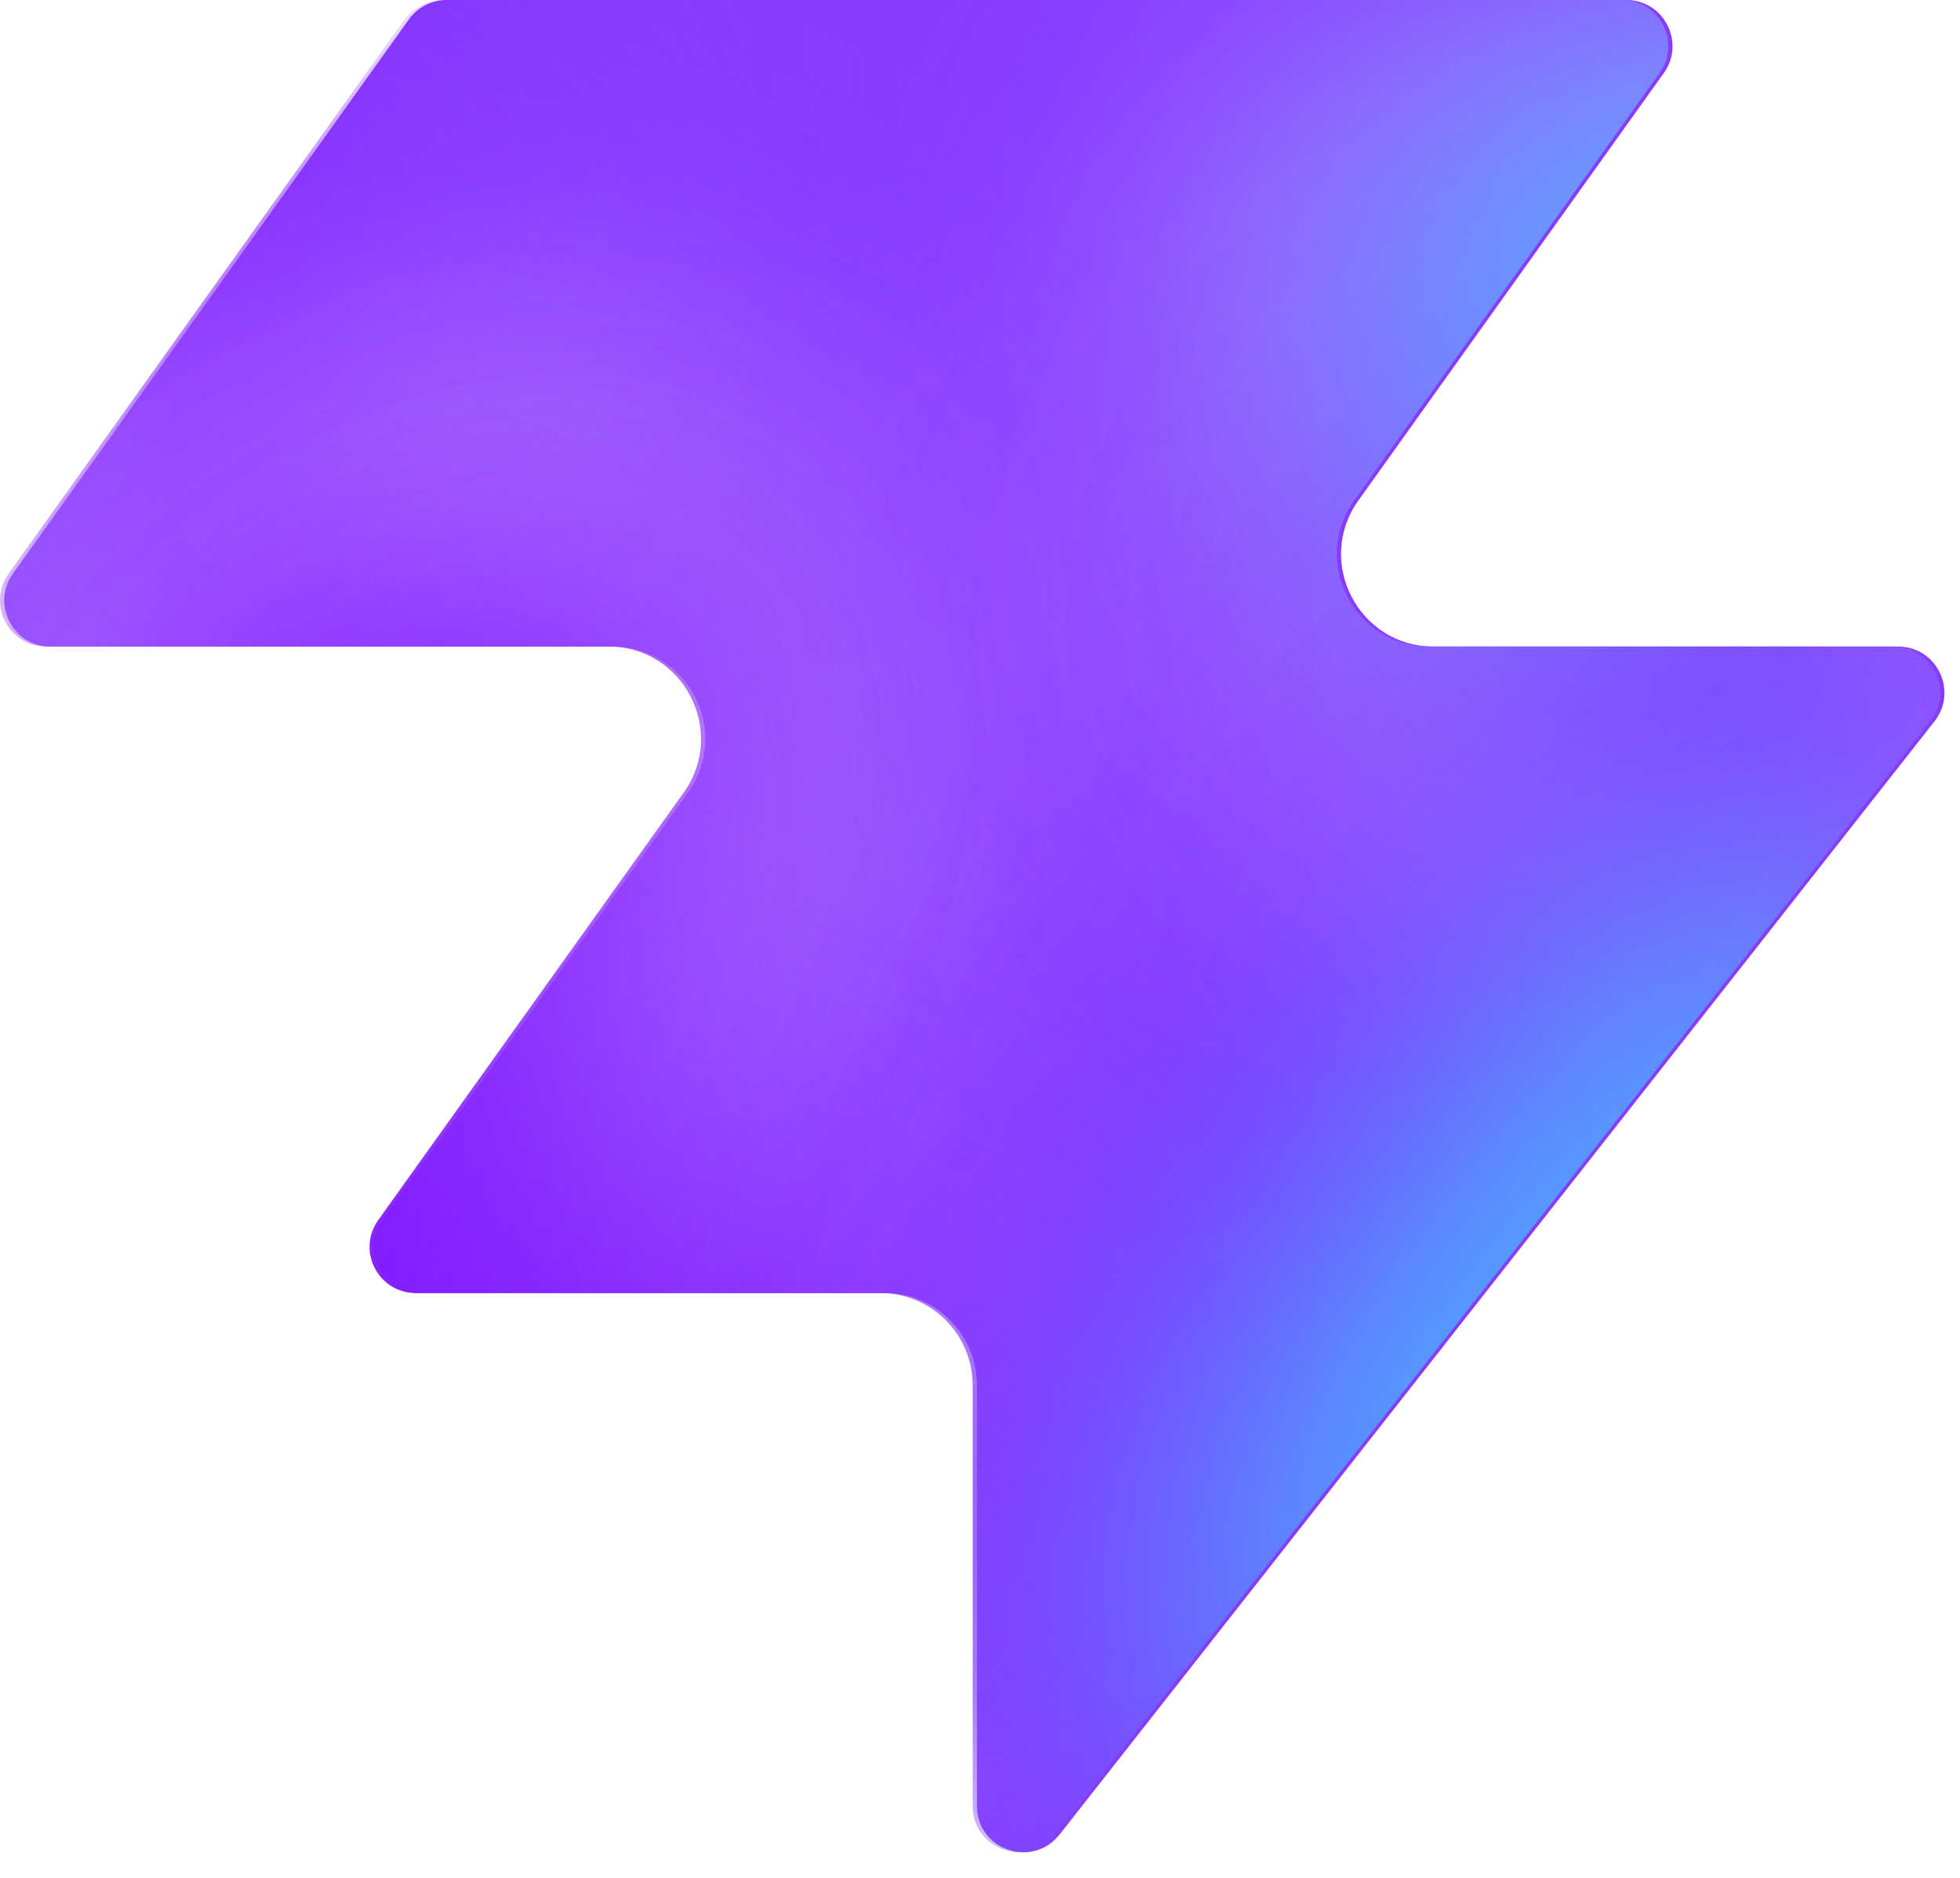
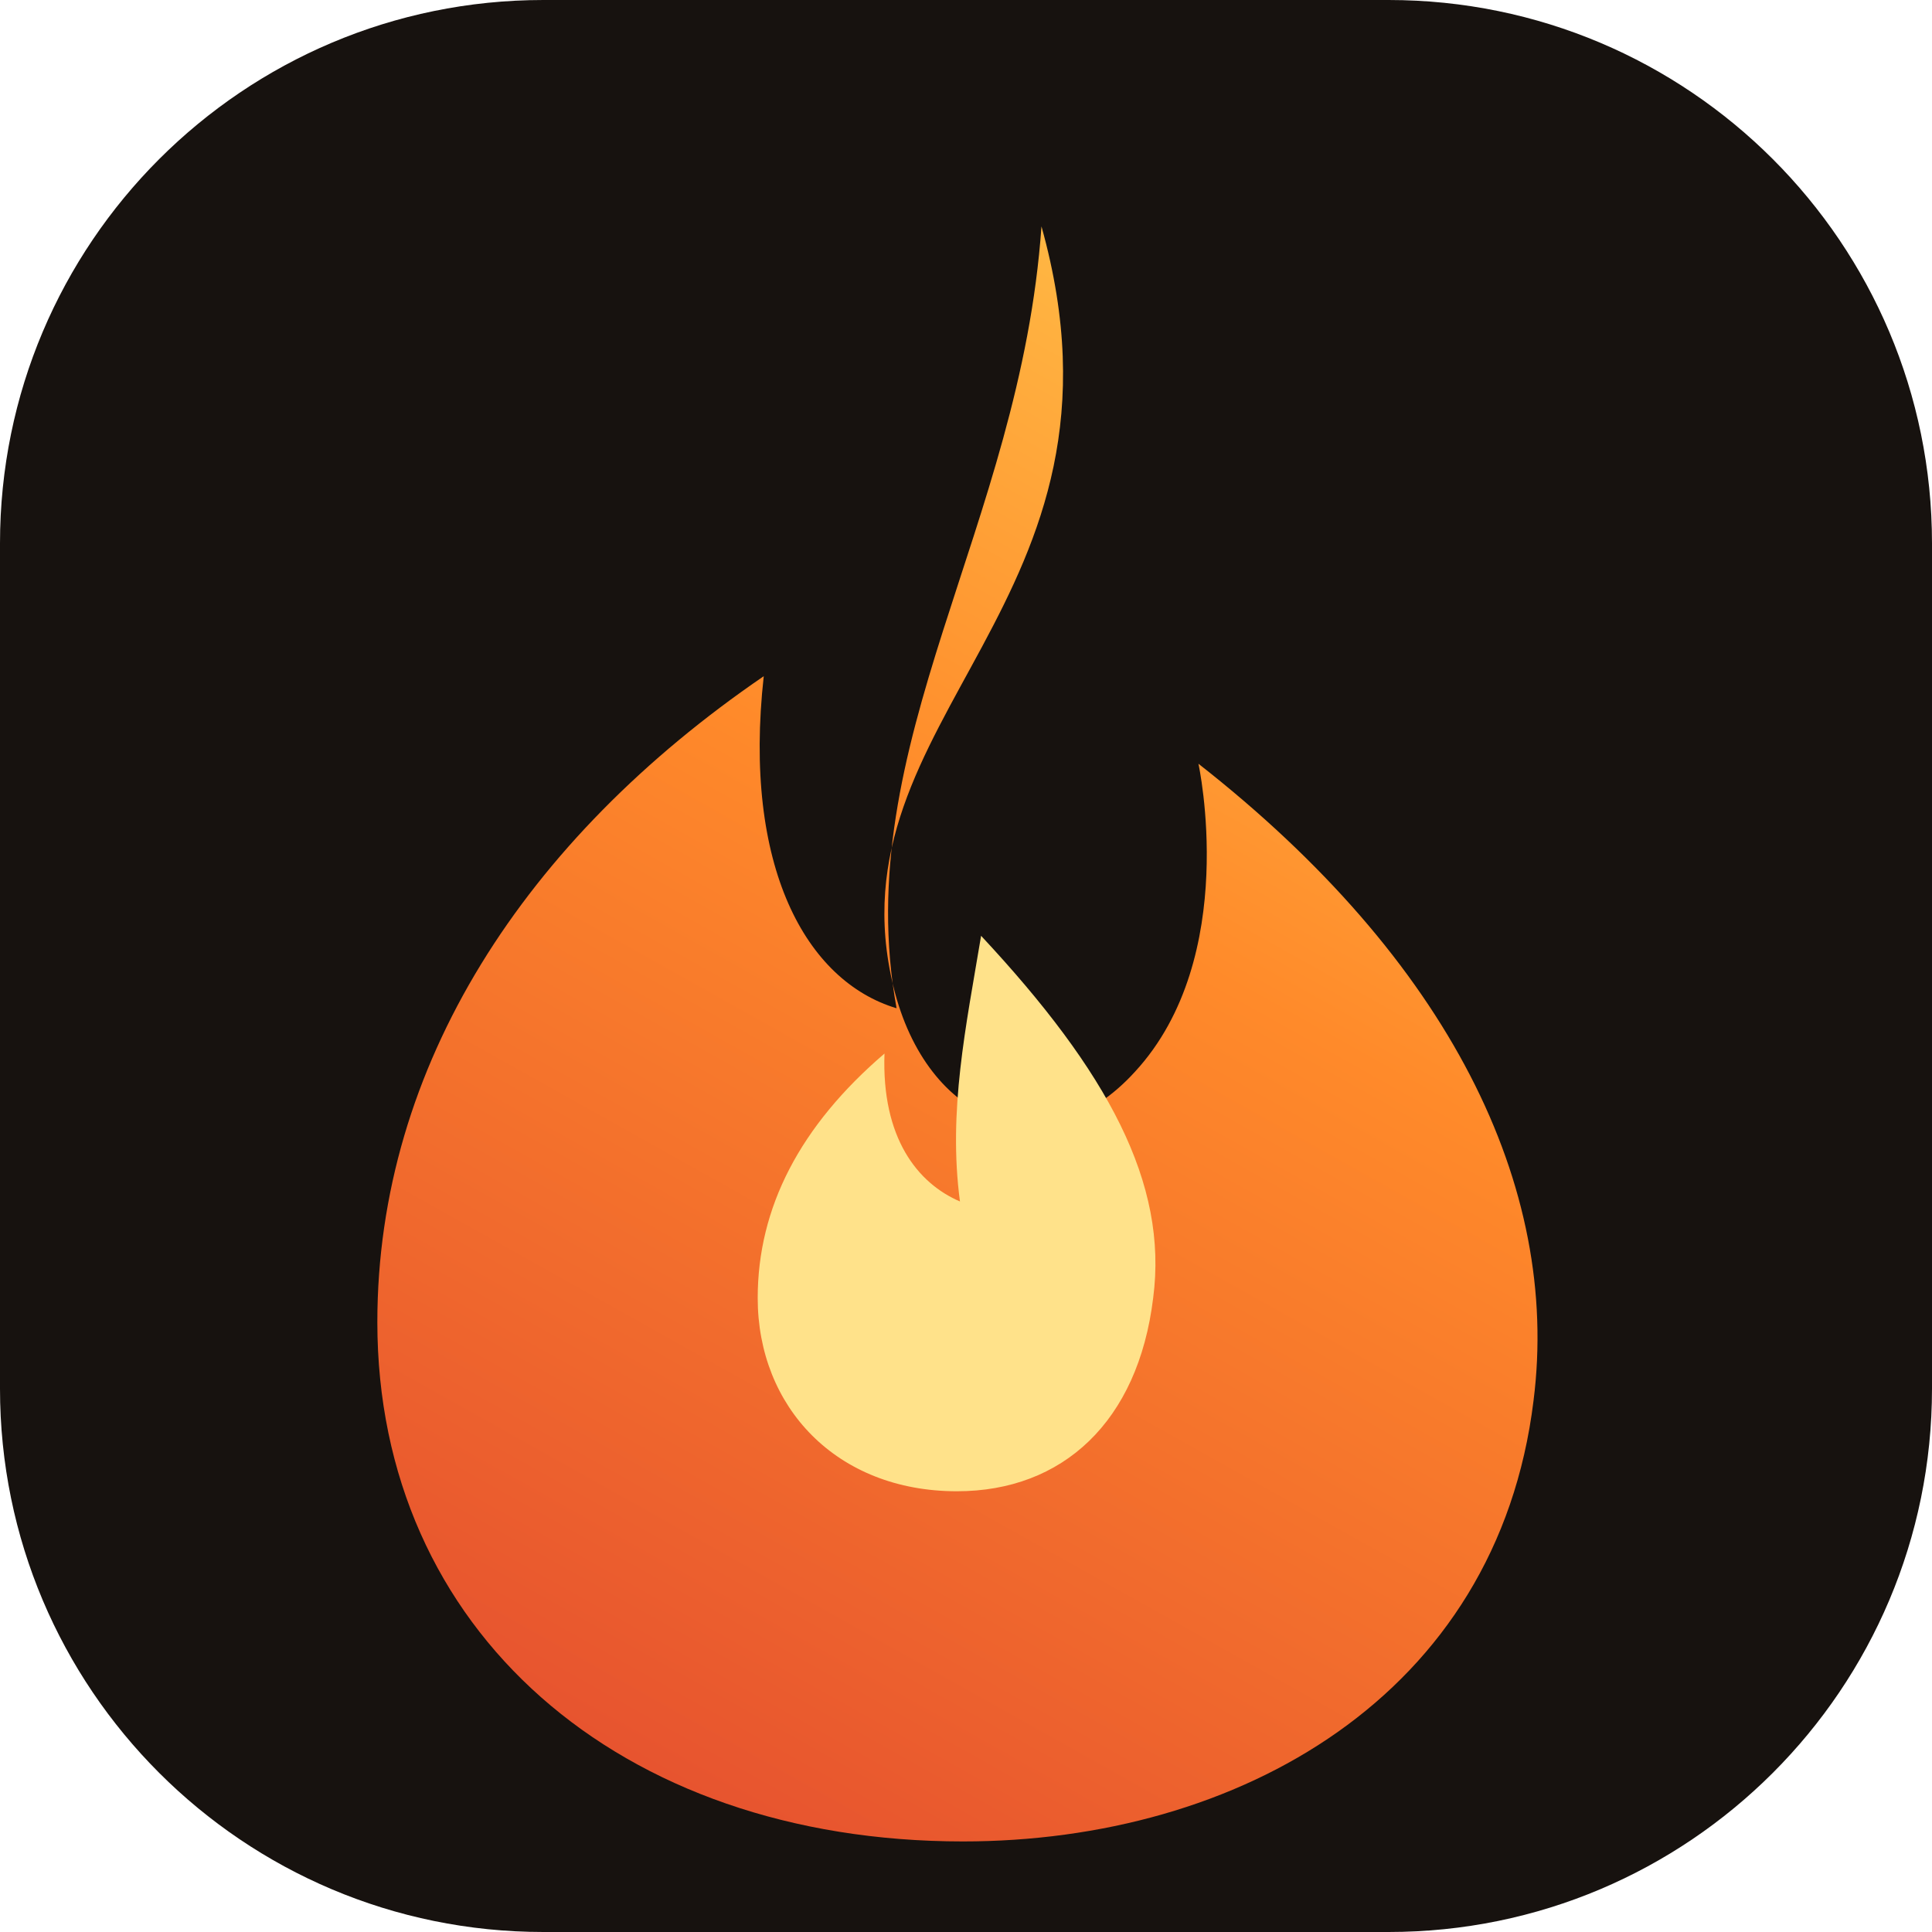
- <svg xmlns="http://www.w3.org/2000/svg" width="48" height="46" fill="none" viewBox="0 0 48 46">
-   <path fill="#863bff" d="M25.946 44.938c-.664.845-2.021.375-2.021-.698V33.937a2.26 2.26 0 0 0-2.262-2.262H10.287c-.92 0-1.456-1.04-.92-1.788l7.48-10.471c1.07-1.497 0-3.578-1.842-3.578H1.237c-.92 0-1.456-1.04-.92-1.788L10.013.474c.214-.297.556-.474.92-.474h28.894c.92 0 1.456 1.04.92 1.788l-7.48 10.471c-1.07 1.498 0 3.579 1.842 3.579h11.377c.943 0 1.473 1.088.89 1.83L25.947 44.94z" style="fill:#863bff;fill:color(display-p3 .525 .23 1);fill-opacity:1" />
-   <mask id="a" width="48" height="46" x="0" y="0" maskUnits="userSpaceOnUse" style="mask-type:alpha">
-     <path fill="#000" d="M25.842 44.938c-.664.844-2.021.375-2.021-.698V33.937a2.26 2.26 0 0 0-2.262-2.262H10.183c-.92 0-1.456-1.04-.92-1.788l7.48-10.471c1.07-1.498 0-3.579-1.842-3.579H1.133c-.92 0-1.456-1.04-.92-1.787L9.91.473c.214-.297.556-.474.92-.474h28.894c.92 0 1.456 1.04.92 1.788l-7.48 10.471c-1.07 1.498 0 3.578 1.842 3.578h11.377c.943 0 1.473 1.088.89 1.832L25.843 44.94z" style="fill:#000;fill-opacity:1" />
-   </mask>
-   <g mask="url(#a)">
-     <g filter="url(#b)">
-       <ellipse cx="5.508" cy="14.704" fill="#ede6ff" rx="5.508" ry="14.704" style="fill:#ede6ff;fill:color(display-p3 .927 .903 1);fill-opacity:1" transform="matrix(.00324 1 1 -.00324 -4.47 31.516)" />
-     </g>
-     <g filter="url(#c)">
-       <ellipse cx="10.399" cy="29.851" fill="#ede6ff" rx="10.399" ry="29.851" style="fill:#ede6ff;fill:color(display-p3 .927 .903 1);fill-opacity:1" transform="matrix(.00324 1 1 -.00324 -39.328 7.883)" />
-     </g>
-     <g filter="url(#d)">
-       <ellipse cx="5.508" cy="30.487" fill="#7e14ff" rx="5.508" ry="30.487" style="fill:#7e14ff;fill:color(display-p3 .492 .077 1);fill-opacity:1" transform="rotate(89.814 -25.913 -14.639)scale(1 -1)" />
-     </g>
-     <g filter="url(#e)">
-       <ellipse cx="5.508" cy="30.599" fill="#7e14ff" rx="5.508" ry="30.599" style="fill:#7e14ff;fill:color(display-p3 .492 .077 1);fill-opacity:1" transform="rotate(89.814 -32.644 -3.334)scale(1 -1)" />
-     </g>
-     <g filter="url(#f)">
-       <ellipse cx="5.508" cy="30.599" fill="#7e14ff" rx="5.508" ry="30.599" style="fill:#7e14ff;fill:color(display-p3 .492 .077 1);fill-opacity:1" transform="matrix(.00324 1 1 -.00324 -34.34 30.47)" />
-     </g>
-     <g filter="url(#g)">
-       <ellipse cx="14.072" cy="22.078" fill="#ede6ff" rx="14.072" ry="22.078" style="fill:#ede6ff;fill:color(display-p3 .927 .903 1);fill-opacity:1" transform="rotate(93.35 24.506 48.493)scale(-1 1)" />
-     </g>
-     <g filter="url(#h)">
-       <ellipse cx="3.47" cy="21.501" fill="#7e14ff" rx="3.47" ry="21.501" style="fill:#7e14ff;fill:color(display-p3 .492 .077 1);fill-opacity:1" transform="rotate(89.009 28.708 47.59)scale(-1 1)" />
-     </g>
-     <g filter="url(#i)">
-       <ellipse cx="3.47" cy="21.501" fill="#7e14ff" rx="3.47" ry="21.501" style="fill:#7e14ff;fill:color(display-p3 .492 .077 1);fill-opacity:1" transform="rotate(89.009 28.708 47.59)scale(-1 1)" />
-     </g>
-     <g filter="url(#j)">
-       <ellipse cx=".387" cy="8.972" fill="#7e14ff" rx="4.407" ry="29.108" style="fill:#7e14ff;fill:color(display-p3 .492 .077 1);fill-opacity:1" transform="rotate(39.51 .387 8.972)" />
-     </g>
-     <g filter="url(#k)">
-       <ellipse cx="47.523" cy="-6.092" fill="#7e14ff" rx="4.407" ry="29.108" style="fill:#7e14ff;fill:color(display-p3 .492 .077 1);fill-opacity:1" transform="rotate(37.892 47.523 -6.092)" />
-     </g>
-     <g filter="url(#l)">
-       <ellipse cx="41.412" cy="6.333" fill="#47bfff" rx="5.971" ry="9.665" style="fill:#47bfff;fill:color(display-p3 .28 .748 1);fill-opacity:1" transform="rotate(37.892 41.412 6.333)" />
-     </g>
-     <g filter="url(#m)">
-       <ellipse cx="-1.879" cy="38.332" fill="#7e14ff" rx="4.407" ry="29.108" style="fill:#7e14ff;fill:color(display-p3 .492 .077 1);fill-opacity:1" transform="rotate(37.892 -1.88 38.332)" />
-     </g>
-     <g filter="url(#n)">
-       <ellipse cx="-1.879" cy="38.332" fill="#7e14ff" rx="4.407" ry="29.108" style="fill:#7e14ff;fill:color(display-p3 .492 .077 1);fill-opacity:1" transform="rotate(37.892 -1.88 38.332)" />
-     </g>
-     <g filter="url(#o)">
-       <ellipse cx="35.651" cy="29.907" fill="#7e14ff" rx="4.407" ry="29.108" style="fill:#7e14ff;fill:color(display-p3 .492 .077 1);fill-opacity:1" transform="rotate(37.892 35.651 29.907)" />
-     </g>
-     <g filter="url(#p)">
-       <ellipse cx="38.418" cy="32.4" fill="#47bfff" rx="5.971" ry="15.297" style="fill:#47bfff;fill:color(display-p3 .28 .748 1);fill-opacity:1" transform="rotate(37.892 38.418 32.4)" />
-     </g>
-   </g>
+ <svg xmlns="http://www.w3.org/2000/svg" viewBox="0 0 64 64">
  <defs>
-     <filter id="b" width="60.045" height="41.654" x="-19.77" y="16.149" color-interpolation-filters="sRGB" filterUnits="userSpaceOnUse">
-       <feFlood flood-opacity="0" result="BackgroundImageFix" />
-       <feBlend in="SourceGraphic" in2="BackgroundImageFix" result="shape" />
-       <feGaussianBlur result="effect1_foregroundBlur_2002_17158" stdDeviation="7.659" />
-     </filter>
-     <filter id="c" width="90.34" height="51.437" x="-54.613" y="-7.533" color-interpolation-filters="sRGB" filterUnits="userSpaceOnUse">
-       <feFlood flood-opacity="0" result="BackgroundImageFix" />
-       <feBlend in="SourceGraphic" in2="BackgroundImageFix" result="shape" />
-       <feGaussianBlur result="effect1_foregroundBlur_2002_17158" stdDeviation="7.659" />
-     </filter>
-     <filter id="d" width="79.355" height="29.4" x="-49.64" y="2.03" color-interpolation-filters="sRGB" filterUnits="userSpaceOnUse">
-       <feFlood flood-opacity="0" result="BackgroundImageFix" />
-       <feBlend in="SourceGraphic" in2="BackgroundImageFix" result="shape" />
-       <feGaussianBlur result="effect1_foregroundBlur_2002_17158" stdDeviation="4.596" />
-     </filter>
-     <filter id="e" width="79.579" height="29.4" x="-45.045" y="20.029" color-interpolation-filters="sRGB" filterUnits="userSpaceOnUse">
-       <feFlood flood-opacity="0" result="BackgroundImageFix" />
-       <feBlend in="SourceGraphic" in2="BackgroundImageFix" result="shape" />
-       <feGaussianBlur result="effect1_foregroundBlur_2002_17158" stdDeviation="4.596" />
-     </filter>
-     <filter id="f" width="79.579" height="29.4" x="-43.513" y="21.178" color-interpolation-filters="sRGB" filterUnits="userSpaceOnUse">
-       <feFlood flood-opacity="0" result="BackgroundImageFix" />
-       <feBlend in="SourceGraphic" in2="BackgroundImageFix" result="shape" />
-       <feGaussianBlur result="effect1_foregroundBlur_2002_17158" stdDeviation="4.596" />
-     </filter>
-     <filter id="g" width="74.749" height="58.852" x="15.756" y="-17.901" color-interpolation-filters="sRGB" filterUnits="userSpaceOnUse">
-       <feFlood flood-opacity="0" result="BackgroundImageFix" />
-       <feBlend in="SourceGraphic" in2="BackgroundImageFix" result="shape" />
-       <feGaussianBlur result="effect1_foregroundBlur_2002_17158" stdDeviation="7.659" />
-     </filter>
-     <filter id="h" width="61.377" height="25.362" x="23.548" y="2.284" color-interpolation-filters="sRGB" filterUnits="userSpaceOnUse">
-       <feFlood flood-opacity="0" result="BackgroundImageFix" />
-       <feBlend in="SourceGraphic" in2="BackgroundImageFix" result="shape" />
-       <feGaussianBlur result="effect1_foregroundBlur_2002_17158" stdDeviation="4.596" />
-     </filter>
-     <filter id="i" width="61.377" height="25.362" x="23.548" y="2.284" color-interpolation-filters="sRGB" filterUnits="userSpaceOnUse">
-       <feFlood flood-opacity="0" result="BackgroundImageFix" />
-       <feBlend in="SourceGraphic" in2="BackgroundImageFix" result="shape" />
-       <feGaussianBlur result="effect1_foregroundBlur_2002_17158" stdDeviation="4.596" />
-     </filter>
-     <filter id="j" width="56.045" height="63.649" x="-27.636" y="-22.853" color-interpolation-filters="sRGB" filterUnits="userSpaceOnUse">
-       <feFlood flood-opacity="0" result="BackgroundImageFix" />
-       <feBlend in="SourceGraphic" in2="BackgroundImageFix" result="shape" />
-       <feGaussianBlur result="effect1_foregroundBlur_2002_17158" stdDeviation="4.596" />
-     </filter>
-     <filter id="k" width="54.814" height="64.646" x="20.116" y="-38.415" color-interpolation-filters="sRGB" filterUnits="userSpaceOnUse">
-       <feFlood flood-opacity="0" result="BackgroundImageFix" />
-       <feBlend in="SourceGraphic" in2="BackgroundImageFix" result="shape" />
-       <feGaussianBlur result="effect1_foregroundBlur_2002_17158" stdDeviation="4.596" />
-     </filter>
-     <filter id="l" width="33.541" height="35.313" x="24.641" y="-11.323" color-interpolation-filters="sRGB" filterUnits="userSpaceOnUse">
-       <feFlood flood-opacity="0" result="BackgroundImageFix" />
-       <feBlend in="SourceGraphic" in2="BackgroundImageFix" result="shape" />
-       <feGaussianBlur result="effect1_foregroundBlur_2002_17158" stdDeviation="4.596" />
-     </filter>
-     <filter id="m" width="54.814" height="64.646" x="-29.286" y="6.009" color-interpolation-filters="sRGB" filterUnits="userSpaceOnUse">
-       <feFlood flood-opacity="0" result="BackgroundImageFix" />
-       <feBlend in="SourceGraphic" in2="BackgroundImageFix" result="shape" />
-       <feGaussianBlur result="effect1_foregroundBlur_2002_17158" stdDeviation="4.596" />
-     </filter>
-     <filter id="n" width="54.814" height="64.646" x="-29.286" y="6.009" color-interpolation-filters="sRGB" filterUnits="userSpaceOnUse">
-       <feFlood flood-opacity="0" result="BackgroundImageFix" />
-       <feBlend in="SourceGraphic" in2="BackgroundImageFix" result="shape" />
-       <feGaussianBlur result="effect1_foregroundBlur_2002_17158" stdDeviation="4.596" />
-     </filter>
-     <filter id="o" width="54.814" height="64.646" x="8.244" y="-2.416" color-interpolation-filters="sRGB" filterUnits="userSpaceOnUse">
-       <feFlood flood-opacity="0" result="BackgroundImageFix" />
-       <feBlend in="SourceGraphic" in2="BackgroundImageFix" result="shape" />
-       <feGaussianBlur result="effect1_foregroundBlur_2002_17158" stdDeviation="4.596" />
-     </filter>
-     <filter id="p" width="39.409" height="43.623" x="18.713" y="10.588" color-interpolation-filters="sRGB" filterUnits="userSpaceOnUse">
-       <feFlood flood-opacity="0" result="BackgroundImageFix" />
-       <feBlend in="SourceGraphic" in2="BackgroundImageFix" result="shape" />
-       <feGaussianBlur result="effect1_foregroundBlur_2002_17158" stdDeviation="4.596" />
-     </filter>
+     <linearGradient id="f" x1="18" y1="58" x2="46" y2="8" gradientUnits="userSpaceOnUse">
+       <stop stop-color="#e6522f" />
+       <stop offset=".58" stop-color="#ff8a2a" />
+       <stop offset="1" stop-color="#ffc34a" />
+     </linearGradient>
  </defs>
+   <rect width="64" height="64" rx="18" fill="#17120f" />
+   <path fill="url(#f)" d="M34.5 7.5c3.5 12.5-7.1 16.2-4.9 25.2 1.1 4.5 5 6.1 8 2.8 3.5-3.8 2.1-10.2 2.1-10.2 8.3 6.5 12 14 11.1 21.1C49.6 56.2 41 61 31.9 61 20.5 61 12.5 54 12.5 43.8c0-8.5 4.9-16 12.8-21.4-.7 6.3 1.4 10.1 4.4 11-1.6-8.8 4.1-15.9 4.8-25.9Z" />
+   <path fill="#ffe28a" d="M32.5 31c4.2 4.5 6.2 8.2 5.7 12-.5 4.1-3 6.4-6.5 6.4-4 0-6.6-2.8-6.6-6.4 0-3 1.4-5.7 4.2-8.1-.1 2.8 1.1 4.3 2.5 4.9-.4-3 .2-5.8.7-8.8Z" />
</svg>
